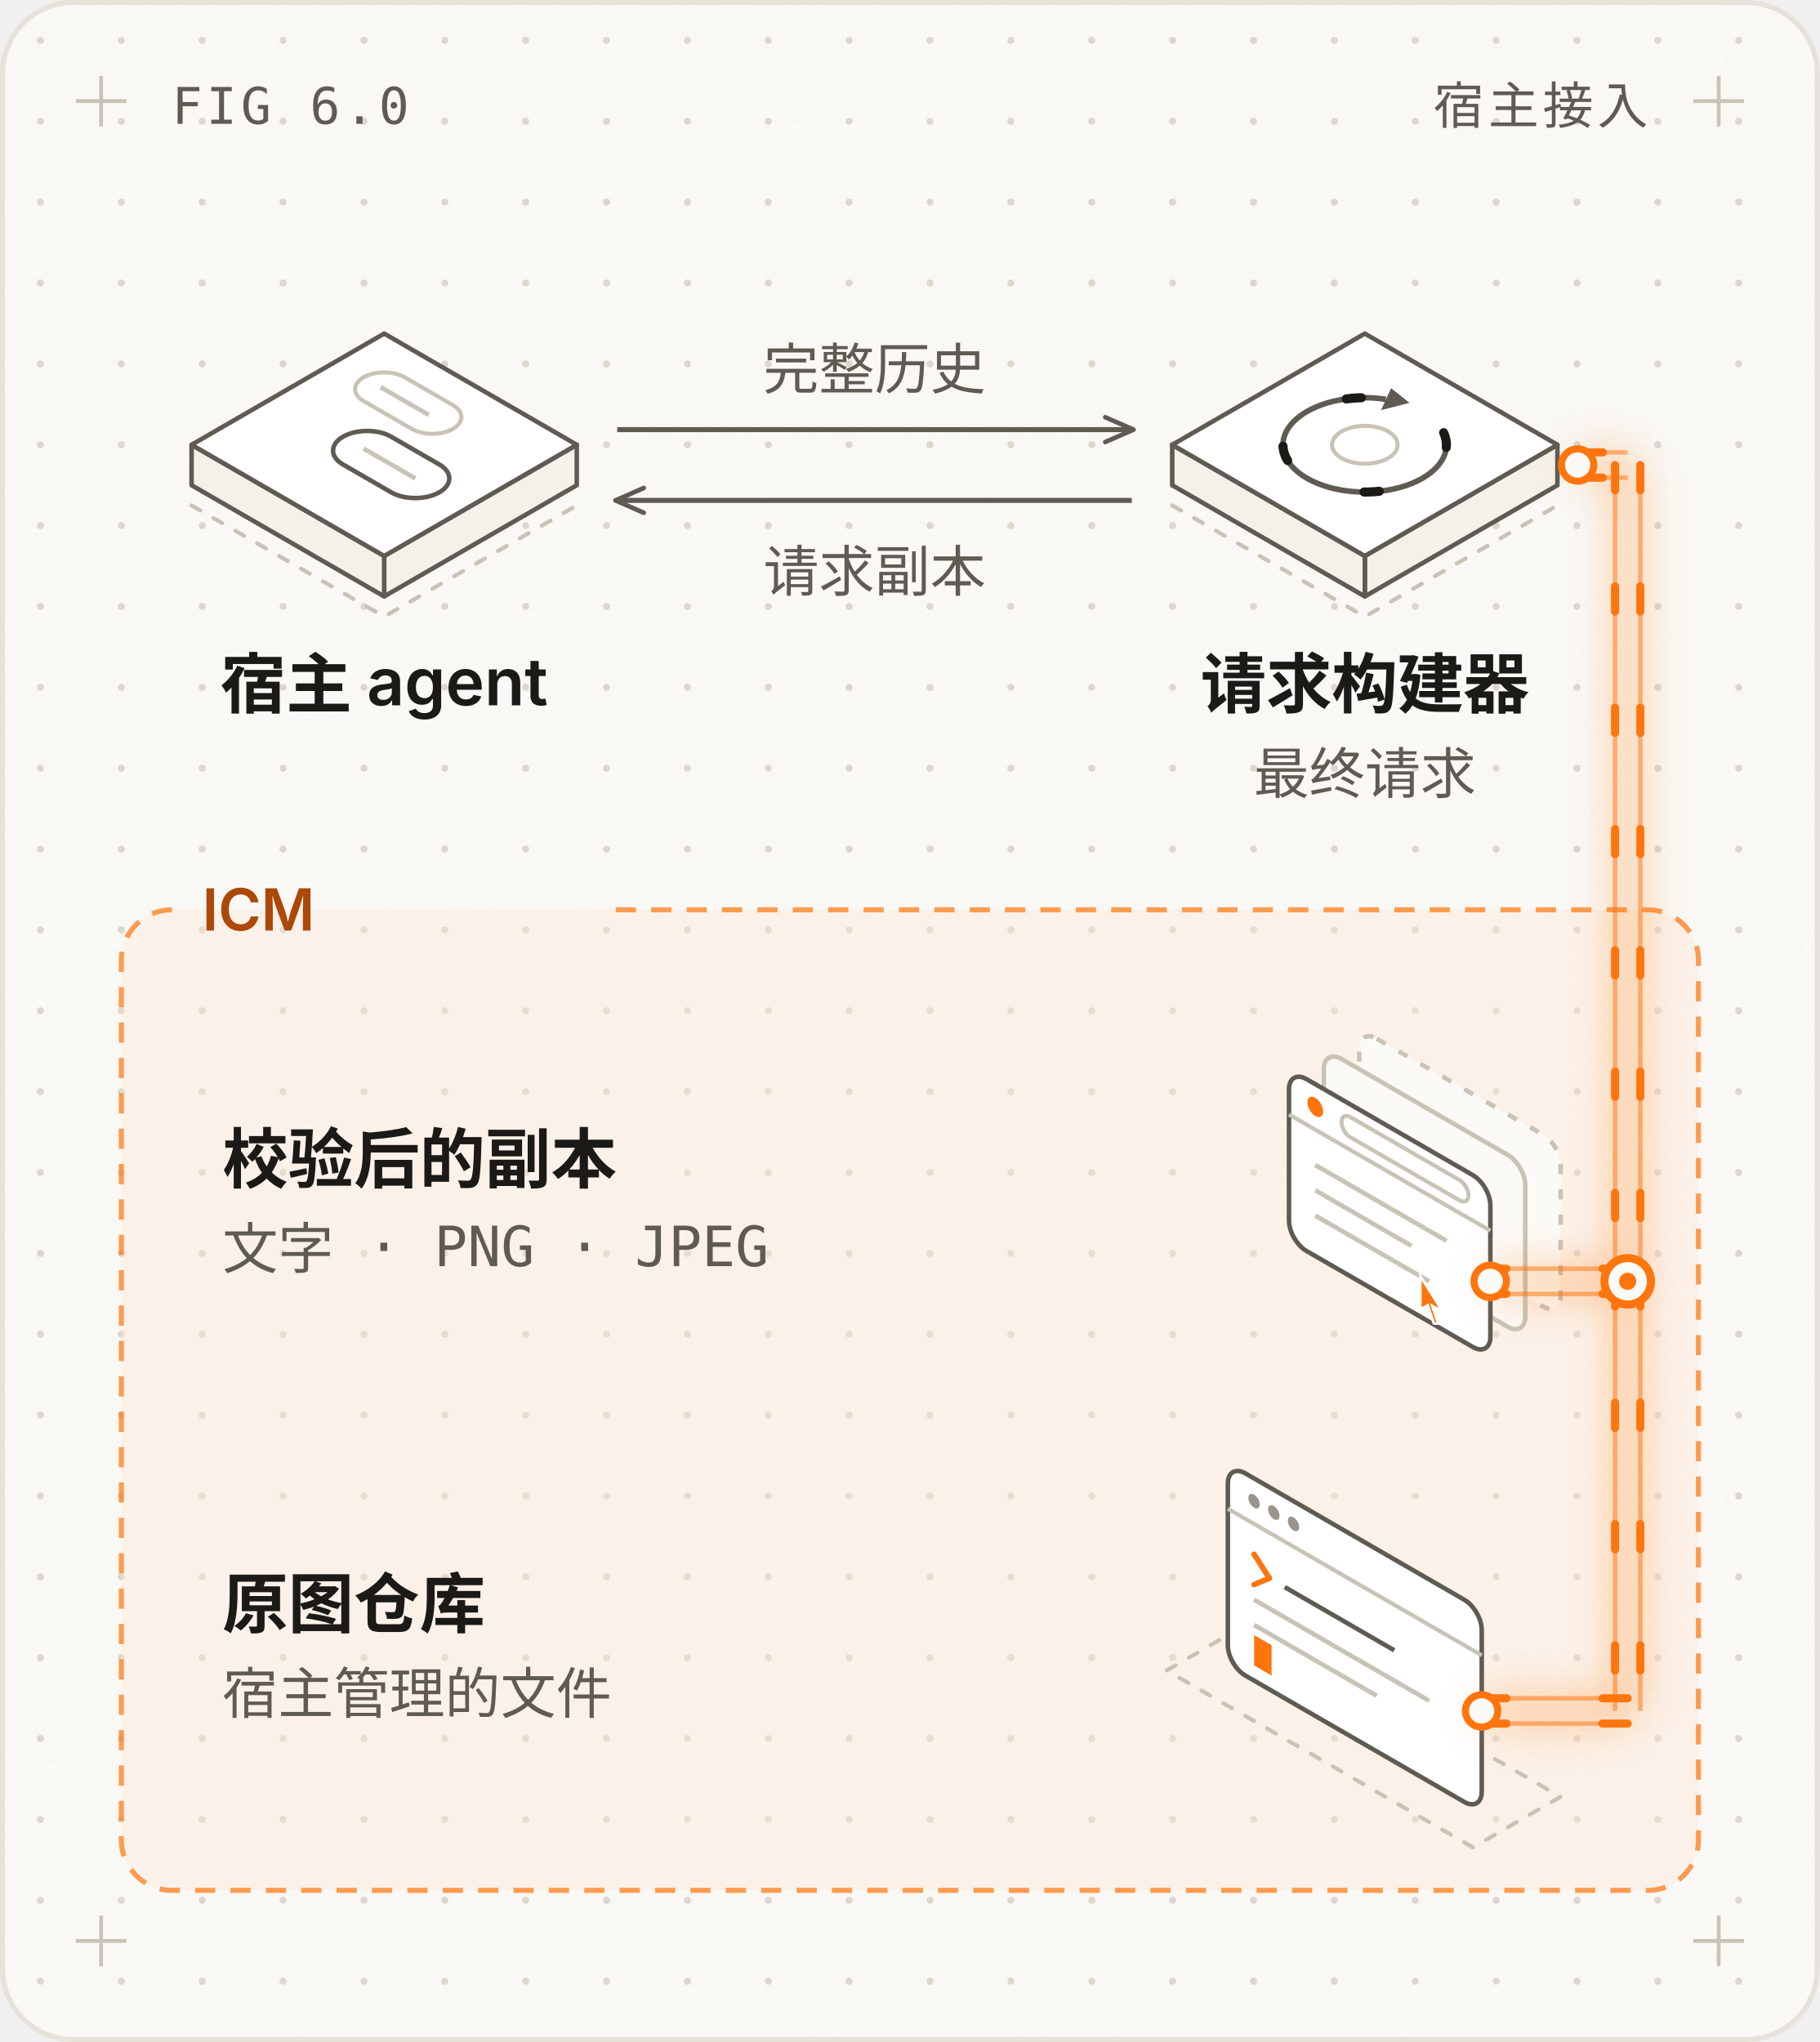
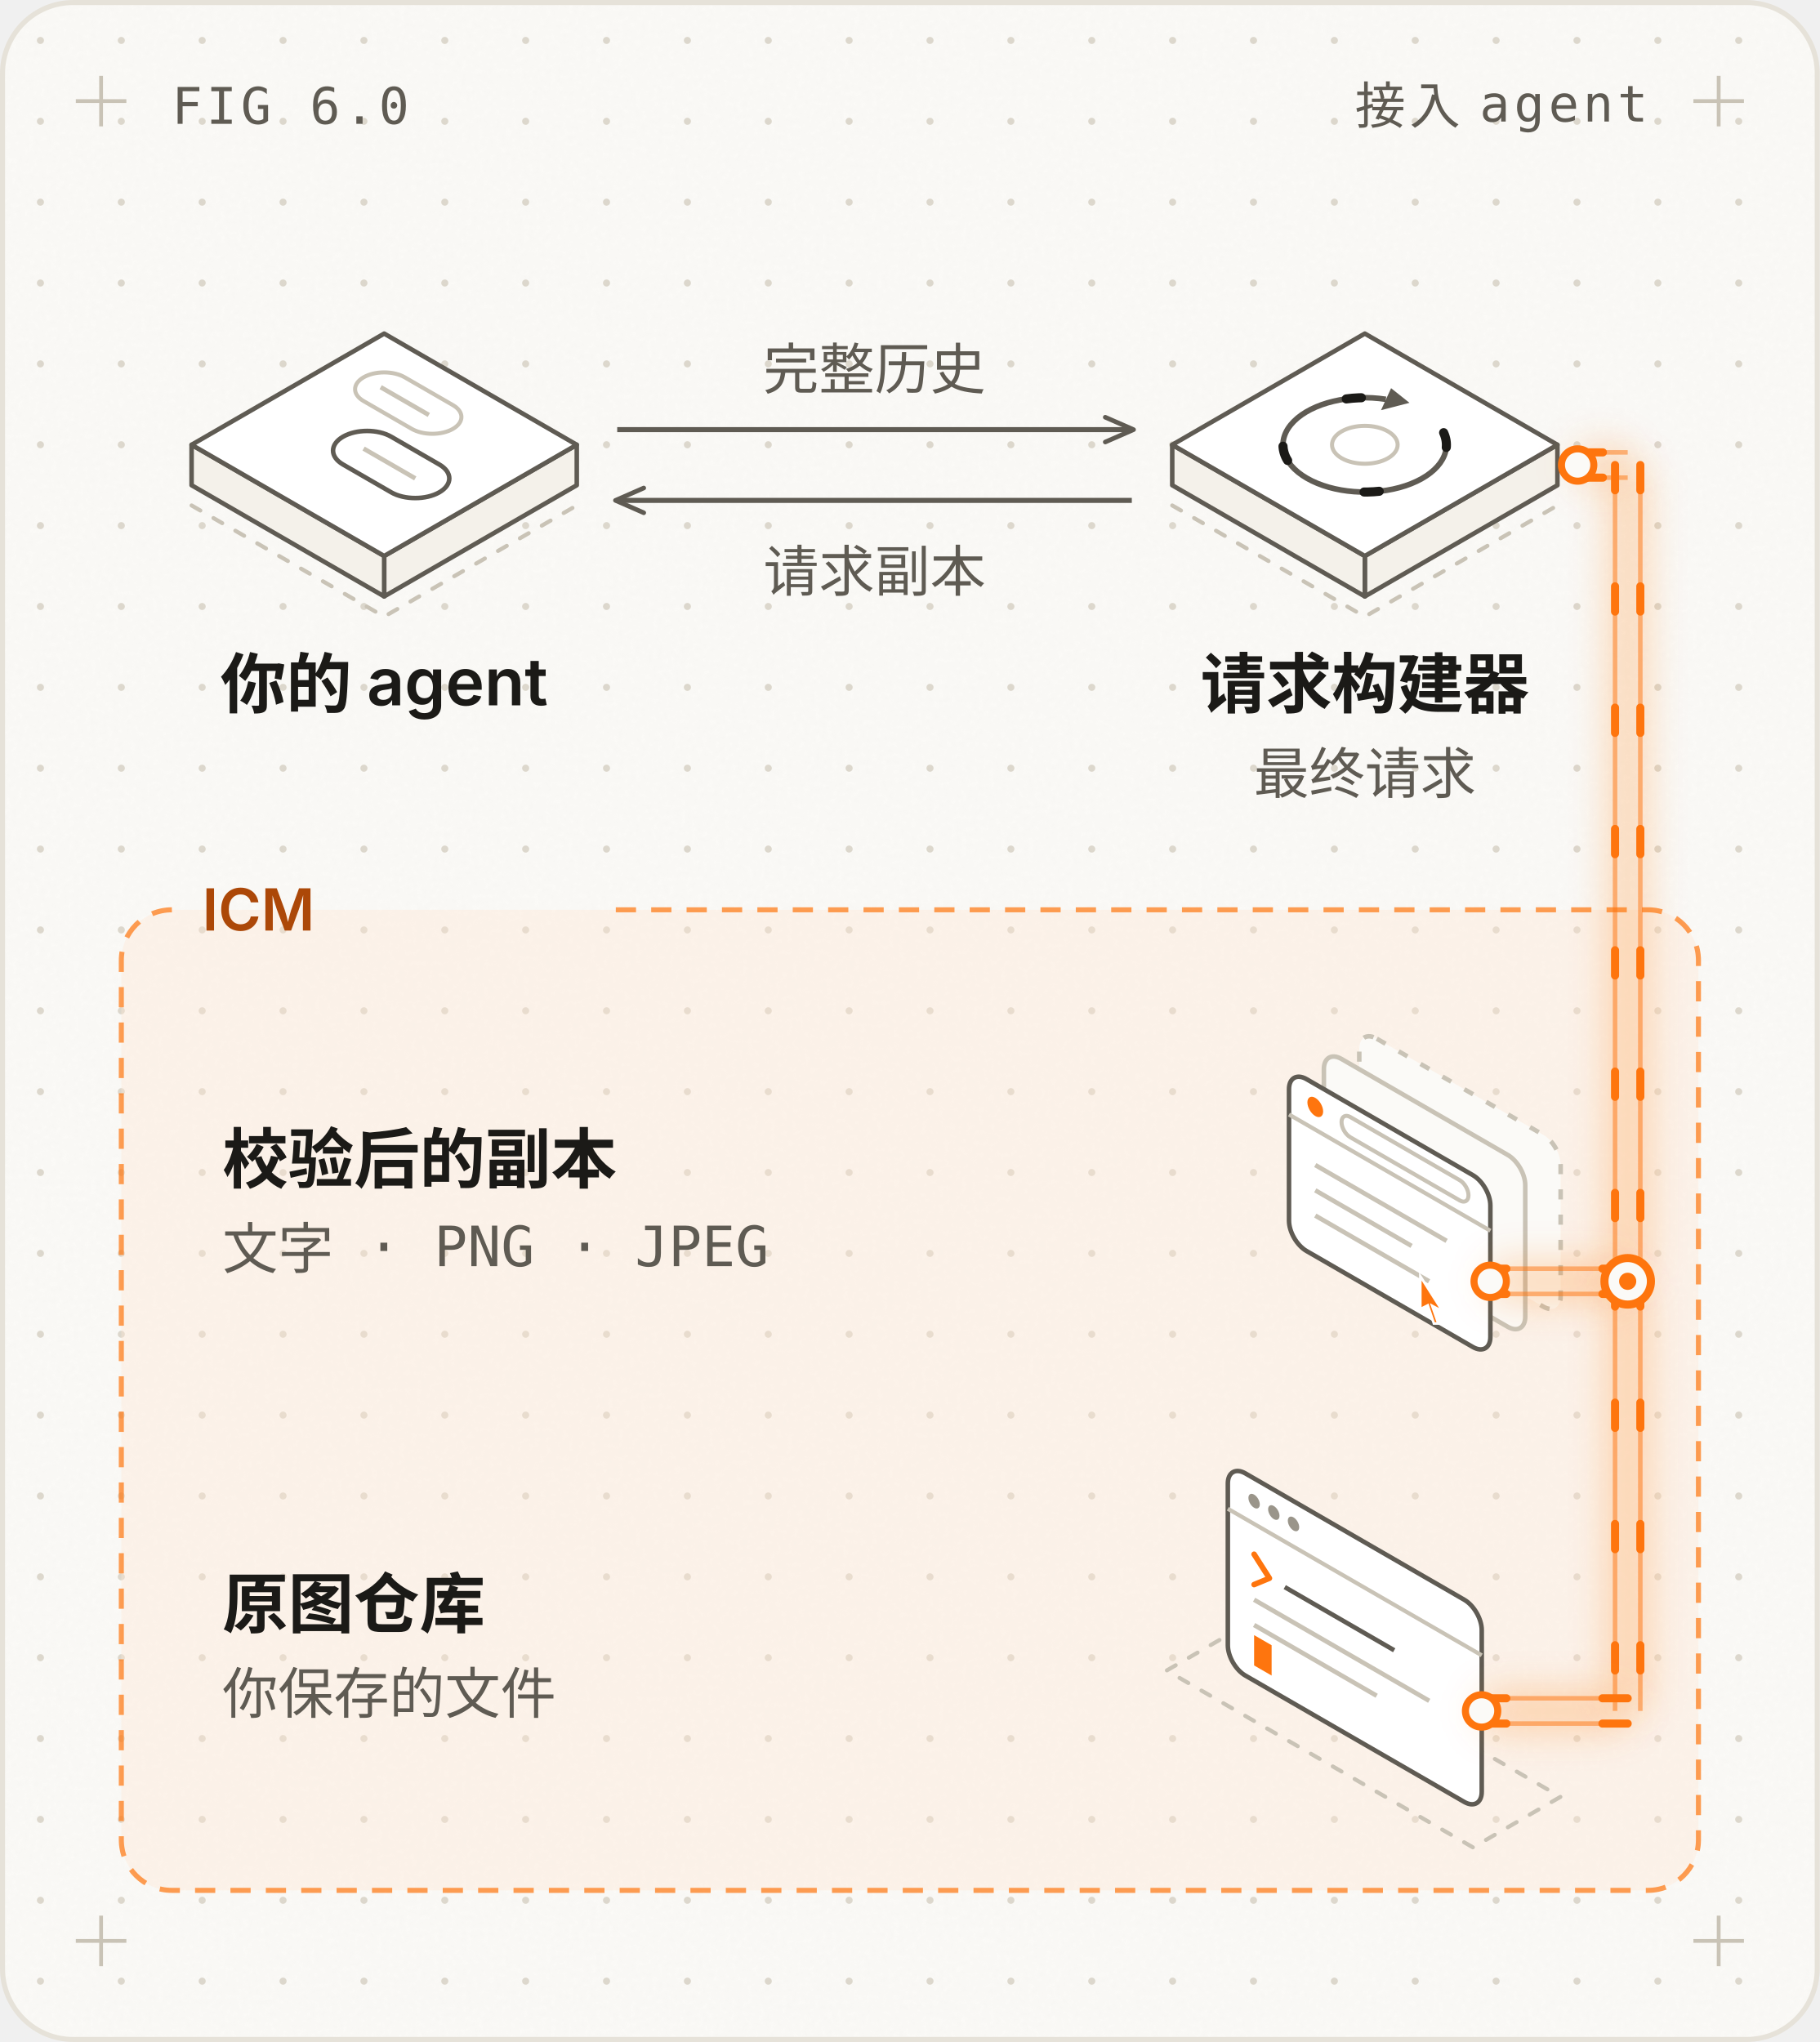
<svg xmlns="http://www.w3.org/2000/svg" viewBox="0 0 360 404" width="360" height="404" role="img" aria-labelledby="t d" fill="none">
  <style>.s{font-family:Geist, Inter, -apple-system, BlinkMacSystemFont, 'Segoe UI', Helvetica, Arial, sans-serif}.m{font-family:'Geist Mono', ui-monospace, SFMono-Regular, Menlo, monospace}text{font-kerning:normal}@keyframes fl{to{stroke-dashoffset:-24}}@keyframes spin{to{stroke-dashoffset:-20}}@keyframes blink{0%,49%{fill-opacity:1}50%,100%{fill-opacity:0}}@keyframes live{0%,100%{fill-opacity:1}50%{fill-opacity:.25}}@media (prefers-reduced-motion:no-preference){.pk{animation:fl 1.2s linear infinite}.rv{animation-direction:reverse}.spin{animation:spin 1.6s linear infinite}.blink{animation:blink 1.1s steps(1) infinite}.live{animation:live 1.8s ease-in-out infinite}}</style>
  <defs>
    <pattern id="dots" width="16" height="16" patternUnits="userSpaceOnUse">
      <circle cx="8" cy="8" r="0.7" fill="#DDD8CD" />
    </pattern>
    <filter id="grain" x="0" y="0" width="100%" height="100%">
      <feTurbulence type="fractalNoise" baseFrequency="0.9" numOctaves="2" seed="7" stitchTiles="stitch" />
      <feColorMatrix values="0 0 0 0 0.5  0 0 0 0 0.5  0 0 0 0 0.5  0 0 0 0.05 0" />
    </filter>
    <clipPath id="card">
      <rect x="0.5" y="0.5" width="359" height="403" rx="14" />
    </clipPath>
    <marker id="ah" viewBox="0 0 10 10" refX="8.5" refY="5" markerWidth="7" markerHeight="7" orient="auto-start-reverse">
      <path d="M1 1.5 L9 5 L1 8.5" stroke="#5F5B53" stroke-width="1.3" fill="none" stroke-linejoin="round" stroke-linecap="round" />
    </marker>
    <filter id="glow" filterUnits="userSpaceOnUse" x="0" y="0" width="360" height="404">
      <feGaussianBlur stdDeviation="4" />
    </filter>
  </defs>
  <rect x="0.5" y="0.5" width="359" height="403" rx="14" fill="#FBFAF7" />
  <g clip-path="url(#card)">
    <rect width="360" height="404" fill="url(#dots)" />
    <rect width="360" height="404" filter="url(#grain)" />
  </g>
  <rect x="0.5" y="0.5" width="359" height="403" rx="14" fill="none" stroke="#E6E2D9" />
  <path d="M15 20h10M20 15v10" stroke="#C9C3B6" stroke-width="0.75" />
  <path d="M335 20h10M340 15v10" stroke="#C9C3B6" stroke-width="0.75" />
  <path d="M15 384h10M20 379v10" stroke="#C9C3B6" stroke-width="0.75" />
  <path d="M335 384h10M340 379v10" stroke="#C9C3B6" stroke-width="0.75" />
  <text x="34.0" y="24.5" font-size="10" fill="#5F5B53" letter-spacing="0.08em" class="m">FIG 6.0</text>
-   <text x="326.0" y="24.5" font-size="10" fill="#5F5B53" text-anchor="end" letter-spacing="0.08em" class="m">宿主接入</text>
+   <text x="326.0" y="24.5" font-size="10" fill="#5F5B53" text-anchor="end" letter-spacing="0.08em" class="m">接入 agent</text>
  <polyline points="37.9,100.0 76.0,122.0 114.1,100.0" stroke="#C9C3B6" stroke-width="0.8" stroke-dasharray="2 3" stroke-linejoin="round" stroke-linecap="round" />
  <polygon points="114.1,88.0 76.0,110.0 76.0,118.0 114.1,96.0" fill="#F4F1EA" stroke="#5F5B53" stroke-width="0.9" stroke-linejoin="round" stroke-linecap="round" />
  <polygon points="37.9,88.0 76.0,110.0 76.0,118.0 37.9,96.0" fill="#F4F1EA" stroke="#5F5B53" stroke-width="0.9" stroke-linejoin="round" stroke-linecap="round" />
  <polygon points="76.0,66.0 114.1,88.0 76.0,110.0 37.9,88.0" fill="#FFFFFF" stroke="#5F5B53" stroke-width="0.9" stroke-linejoin="round" stroke-linecap="round" />
  <g transform="matrix(0.866,0.5,-0.866,0.5,76.0,66.0)">
    <rect x="6.3" y="6.3" width="20.4" height="9.4" rx="4.7" stroke="#C9C3B6" stroke-width="0.8" vector-effect="non-scaling-stroke" />
    <rect x="15.7" y="19.6" width="22.0" height="11.0" rx="5.5" stroke="#5F5B53" stroke-width="0.9" vector-effect="non-scaling-stroke" />
    <line x1="20.4" y1="25.1" x2="32.2" y2="25.1" stroke="#C9C3B6" stroke-width="0.9" vector-effect="non-scaling-stroke" />
    <line x1="10.2" y1="11.0" x2="21.2" y2="11.0" stroke="#C9C3B6" stroke-width="0.9" vector-effect="non-scaling-stroke" />
  </g>
  <polyline points="231.9,100.0 270.0,122.0 308.1,100.0" stroke="#C9C3B6" stroke-width="0.8" stroke-dasharray="2 3" stroke-linejoin="round" stroke-linecap="round" />
  <polygon points="308.1,88.0 270.0,110.0 270.0,118.0 308.1,96.0" fill="#F4F1EA" stroke="#5F5B53" stroke-width="0.9" stroke-linejoin="round" stroke-linecap="round" />
  <polygon points="231.9,88.0 270.0,110.0 270.0,118.0 231.9,96.0" fill="#F4F1EA" stroke="#5F5B53" stroke-width="0.9" stroke-linejoin="round" stroke-linecap="round" />
  <polygon points="270.0,66.0 308.1,88.0 270.0,110.0 231.9,88.0" fill="#FFFFFF" stroke="#5F5B53" stroke-width="0.9" stroke-linejoin="round" stroke-linecap="round" />
  <g transform="matrix(0.866,0.5,-0.866,0.5,270.0,66.0)">
    <circle cx="22.0" cy="22.0" r="5.3" stroke="#C9C3B6" stroke-width="0.8" vector-effect="non-scaling-stroke" />
    <path d="M28.6 10.6A13.2 13.2 0 1 1 15.4 10.6" stroke="#5F5B53" stroke-width="1.1" vector-effect="non-scaling-stroke" />
    <path class="spin" d="M28.6 10.6A13.2 13.2 0 1 1 15.4 10.6" stroke="#1B1A17" stroke-width="1.8" stroke-dasharray="3 17" stroke-linecap="round" vector-effect="non-scaling-stroke" />
    <polygon points="18.8,8.6 13.8,7.8 17.0,13.3" fill="#5F5B53" />
  </g>
-   <text x="76.0" y="140.0" font-size="13" fill="#1B1A17" font-weight="600" text-anchor="middle" class="s">宿主 agent</text>
+   <text x="76.0" y="140.0" font-size="13" fill="#1B1A17" font-weight="600" text-anchor="middle" class="s">你的 agent</text>
  <text x="270.0" y="140.0" font-size="13" fill="#1B1A17" font-weight="600" text-anchor="middle" class="s">请求构建器</text>
  <text x="270.0" y="157.0" font-size="11" fill="#5F5B53" text-anchor="middle" class="m">最终请求</text>
  <line x1="122.1" y1="85.0" x2="223.9" y2="85.0" stroke="#5F5B53" stroke-width="1" marker-end="url(#ah)" />
  <line x1="223.9" y1="99.0" x2="122.1" y2="99.0" stroke="#5F5B53" stroke-width="1" marker-end="url(#ah)" />
  <text x="173.0" y="77.0" font-size="11" fill="#5F5B53" text-anchor="middle" class="m">完整历史</text>
  <text x="173.0" y="117.0" font-size="11" fill="#5F5B53" text-anchor="middle" class="m">请求副本</text>
  <rect x="24" y="180" width="312" height="194" rx="10" fill="#FFE6D2" fill-opacity=".35" />
  <path d="M34.0 180H34A10 10 0 0 0 24 190V364A10 10 0 0 0 34 374H326A10 10 0 0 0 336 364V190A10 10 0 0 0 326 180H121.7" stroke="#FE750E" stroke-opacity=".7" stroke-width="1" stroke-dasharray="4 3" />
  <text x="40.0" y="184.1" font-size="11.5" fill="#AC4808" font-weight="600" class="s">ICM</text>
  <g transform="matrix(0.866,0.5,0,1,268.9,237.5)">
    <rect x="0" y="-34" width="46" height="34" rx="4" fill="#FBFAF7" stroke="#C9C3B6" stroke-width="0.9" stroke-dasharray="2 3" vector-effect="non-scaling-stroke" />
  </g>
  <g transform="matrix(0.866,0.5,0,1,261.9,241.5)">
    <rect x="0" y="-34" width="46" height="34" rx="4" fill="#FBFAF7" stroke="#C9C3B6" stroke-width="0.9" vector-effect="non-scaling-stroke" />
  </g>
  <g transform="matrix(0.866,0.5,0,1,255.0,245.5)">
    <rect x="0" y="-34" width="46" height="34" rx="4" fill="#FFFFFF" stroke="#5F5B53" stroke-width="0.9" vector-effect="non-scaling-stroke" />
    <line x1="0" y1="-25" x2="46" y2="-25" stroke="#C9C3B6" stroke-width="0.8" vector-effect="non-scaling-stroke" />
    <circle class="live" cx="6" cy="-29.5" r="1.8" fill="#FE750E" />
    <rect x="12" y="-31.5" width="29" height="4" rx="2" stroke="#C9C3B6" stroke-width="0.8" vector-effect="non-scaling-stroke" />
    <line x1="6" y1="-18" x2="36" y2="-18" stroke="#C9C3B6" stroke-width="0.9" vector-effect="non-scaling-stroke" />
    <line x1="6" y1="-13" x2="28" y2="-13" stroke="#C9C3B6" stroke-width="0.9" vector-effect="non-scaling-stroke" />
    <line x1="6" y1="-8" x2="32" y2="-8" stroke="#C9C3B6" stroke-width="0.9" vector-effect="non-scaling-stroke" />
    <path d="M30 -8 l0 6.5 l1.7 -1.6 l1.4 2.9 l1 -.5 l-1.4 -2.8 l2.4 -.1z" fill="#FE750E" stroke="#FFFFFF" stroke-width="0.5" vector-effect="non-scaling-stroke" />
  </g>
  <polygon points="248.1,320.5 308.7,355.5 291.4,365.5 230.8,330.5" stroke="#C9C3B6" stroke-width="0.8" stroke-dasharray="2 3" stroke-linejoin="round" stroke-linecap="round" />
  <g transform="matrix(0.866,0.5,0,1,242.9,329.5)">
    <rect x="0" y="-40" width="58" height="40" rx="4" fill="#FFFFFF" stroke="#5F5B53" stroke-width="0.9" vector-effect="non-scaling-stroke" />
    <line x1="0" y1="-31" x2="58" y2="-31" stroke="#C9C3B6" stroke-width="0.8" vector-effect="non-scaling-stroke" />
    <circle cx="6.0" cy="-35.5" r="1.3" fill="#9A958A" />
    <circle cx="10.5" cy="-35.5" r="1.3" fill="#9A958A" />
    <circle cx="15.0" cy="-35.5" r="1.3" fill="#9A958A" />
    <path d="M6 -25 l3.5 3 l-3.5 3" stroke="#FE750E" stroke-width="1.1" stroke-linejoin="round" stroke-linecap="round" vector-effect="non-scaling-stroke" />
    <line x1="13" y1="-22" x2="38" y2="-22" stroke="#5F5B53" stroke-width="0.9" vector-effect="non-scaling-stroke" />
    <line x1="6" y1="-16" x2="46" y2="-16" stroke="#C9C3B6" stroke-width="0.9" vector-effect="non-scaling-stroke" />
    <line x1="6" y1="-11" x2="34" y2="-11" stroke="#C9C3B6" stroke-width="0.9" vector-effect="non-scaling-stroke" />
    <rect class="blink" x="6" y="-9" width="4" height="6" fill="#FE750E" />
  </g>
  <text x="44.0" y="234.0" font-size="13" fill="#1B1A17" font-weight="600" class="s">校验后的副本</text>
  <text x="44.0" y="251.0" font-size="11" fill="#5F5B53" class="m">文字 · PNG · JPEG</text>
  <text x="44.0" y="322.0" font-size="13" fill="#1B1A17" font-weight="600" class="s">原图仓库</text>
-   <text x="44.0" y="339.0" font-size="11" fill="#5F5B53" class="m">宿主管理的文件</text>
+   <text x="44.0" y="339.0" font-size="11" fill="#5F5B53" class="m">你保存的文件</text>
  <rect x="312.1" y="89.0" width="9.9" height="6" rx="3" fill="#FE750E" fill-opacity="0.35" filter="url(#glow)" />
  <line x1="312.1" y1="89.5" x2="322.0" y2="89.5" stroke="#FE750E" stroke-width="0.9" stroke-opacity=".5" />
  <line x1="312.1" y1="94.5" x2="322.0" y2="94.5" stroke="#FE750E" stroke-width="0.9" stroke-opacity=".5" />
  <line class="pk" x1="312.1" y1="89.5" x2="322.0" y2="89.5" stroke="#FE750E" stroke-width="1.6" stroke-linecap="round" stroke-dasharray="5 19" />
  <line class="pk rv" x1="312.1" y1="94.5" x2="322.0" y2="94.5" stroke="#FE750E" stroke-width="1.6" stroke-linecap="round" stroke-dasharray="5 19" />
  <rect x="319.0" y="92.0" width="6" height="161.5" rx="3" fill="#FE750E" fill-opacity="0.35" filter="url(#glow)" />
  <line x1="319.5" y1="92.0" x2="319.5" y2="253.5" stroke="#FE750E" stroke-width="0.9" stroke-opacity=".5" />
  <line x1="324.5" y1="92.0" x2="324.5" y2="253.5" stroke="#FE750E" stroke-width="0.9" stroke-opacity=".5" />
  <line class="pk" x1="319.5" y1="92.0" x2="319.5" y2="253.5" stroke="#FE750E" stroke-width="1.6" stroke-linecap="round" stroke-dasharray="5 19" />
  <line class="pk rv" x1="324.5" y1="92.0" x2="324.5" y2="253.5" stroke="#FE750E" stroke-width="1.6" stroke-linecap="round" stroke-dasharray="5 19" />
  <rect x="294.8" y="250.5" width="27.2" height="6" rx="3" fill="#FE750E" fill-opacity="0.35" filter="url(#glow)" />
  <line x1="322.0" y1="251.0" x2="294.8" y2="251.0" stroke="#FE750E" stroke-width="0.9" stroke-opacity=".5" />
  <line x1="322.0" y1="256.0" x2="294.8" y2="256.0" stroke="#FE750E" stroke-width="0.9" stroke-opacity=".5" />
  <line class="pk" x1="322.0" y1="251.0" x2="294.8" y2="251.0" stroke="#FE750E" stroke-width="1.6" stroke-linecap="round" stroke-dasharray="5 19" />
  <line class="pk rv" x1="322.0" y1="256.0" x2="294.8" y2="256.0" stroke="#FE750E" stroke-width="1.6" stroke-linecap="round" stroke-dasharray="5 19" />
  <rect x="319.0" y="253.5" width="6" height="85.0" rx="3" fill="#FE750E" fill-opacity="0.35" filter="url(#glow)" />
  <line x1="319.5" y1="253.5" x2="319.5" y2="338.5" stroke="#FE750E" stroke-width="0.9" stroke-opacity=".5" />
  <line x1="324.5" y1="253.5" x2="324.5" y2="338.5" stroke="#FE750E" stroke-width="0.9" stroke-opacity=".5" />
  <line class="pk" x1="319.5" y1="253.5" x2="319.5" y2="338.5" stroke="#FE750E" stroke-width="1.6" stroke-linecap="round" stroke-dasharray="5 19" />
  <line class="pk rv" x1="324.5" y1="253.5" x2="324.5" y2="338.5" stroke="#FE750E" stroke-width="1.6" stroke-linecap="round" stroke-dasharray="5 19" />
  <rect x="293.1" y="335.5" width="28.9" height="6" rx="3" fill="#FE750E" fill-opacity="0.35" filter="url(#glow)" />
  <line x1="322.0" y1="336.0" x2="293.1" y2="336.0" stroke="#FE750E" stroke-width="0.9" stroke-opacity=".5" />
  <line x1="322.0" y1="341.0" x2="293.1" y2="341.0" stroke="#FE750E" stroke-width="0.9" stroke-opacity=".5" />
  <line class="pk" x1="322.0" y1="336.0" x2="293.1" y2="336.0" stroke="#FE750E" stroke-width="1.6" stroke-linecap="round" stroke-dasharray="5 19" />
  <line class="pk rv" x1="322.0" y1="341.0" x2="293.1" y2="341.0" stroke="#FE750E" stroke-width="1.6" stroke-linecap="round" stroke-dasharray="5 19" />
  <circle cx="312.1" cy="92.0" r="3.2" fill="#FBFAF7" stroke="#FE750E" stroke-width="1.4" />
  <circle cx="322.0" cy="253.5" r="4.6" fill="#FBFAF7" stroke="#FE750E" stroke-width="1.6" />
  <circle cx="322.0" cy="253.5" r="1.7" fill="#FE750E" />
  <circle cx="294.8" cy="253.5" r="3.2" fill="#FBFAF7" stroke="#FE750E" stroke-width="1.4" />
  <circle cx="293.1" cy="338.5" r="3.2" fill="#FBFAF7" stroke="#FE750E" stroke-width="1.4" />
</svg>
